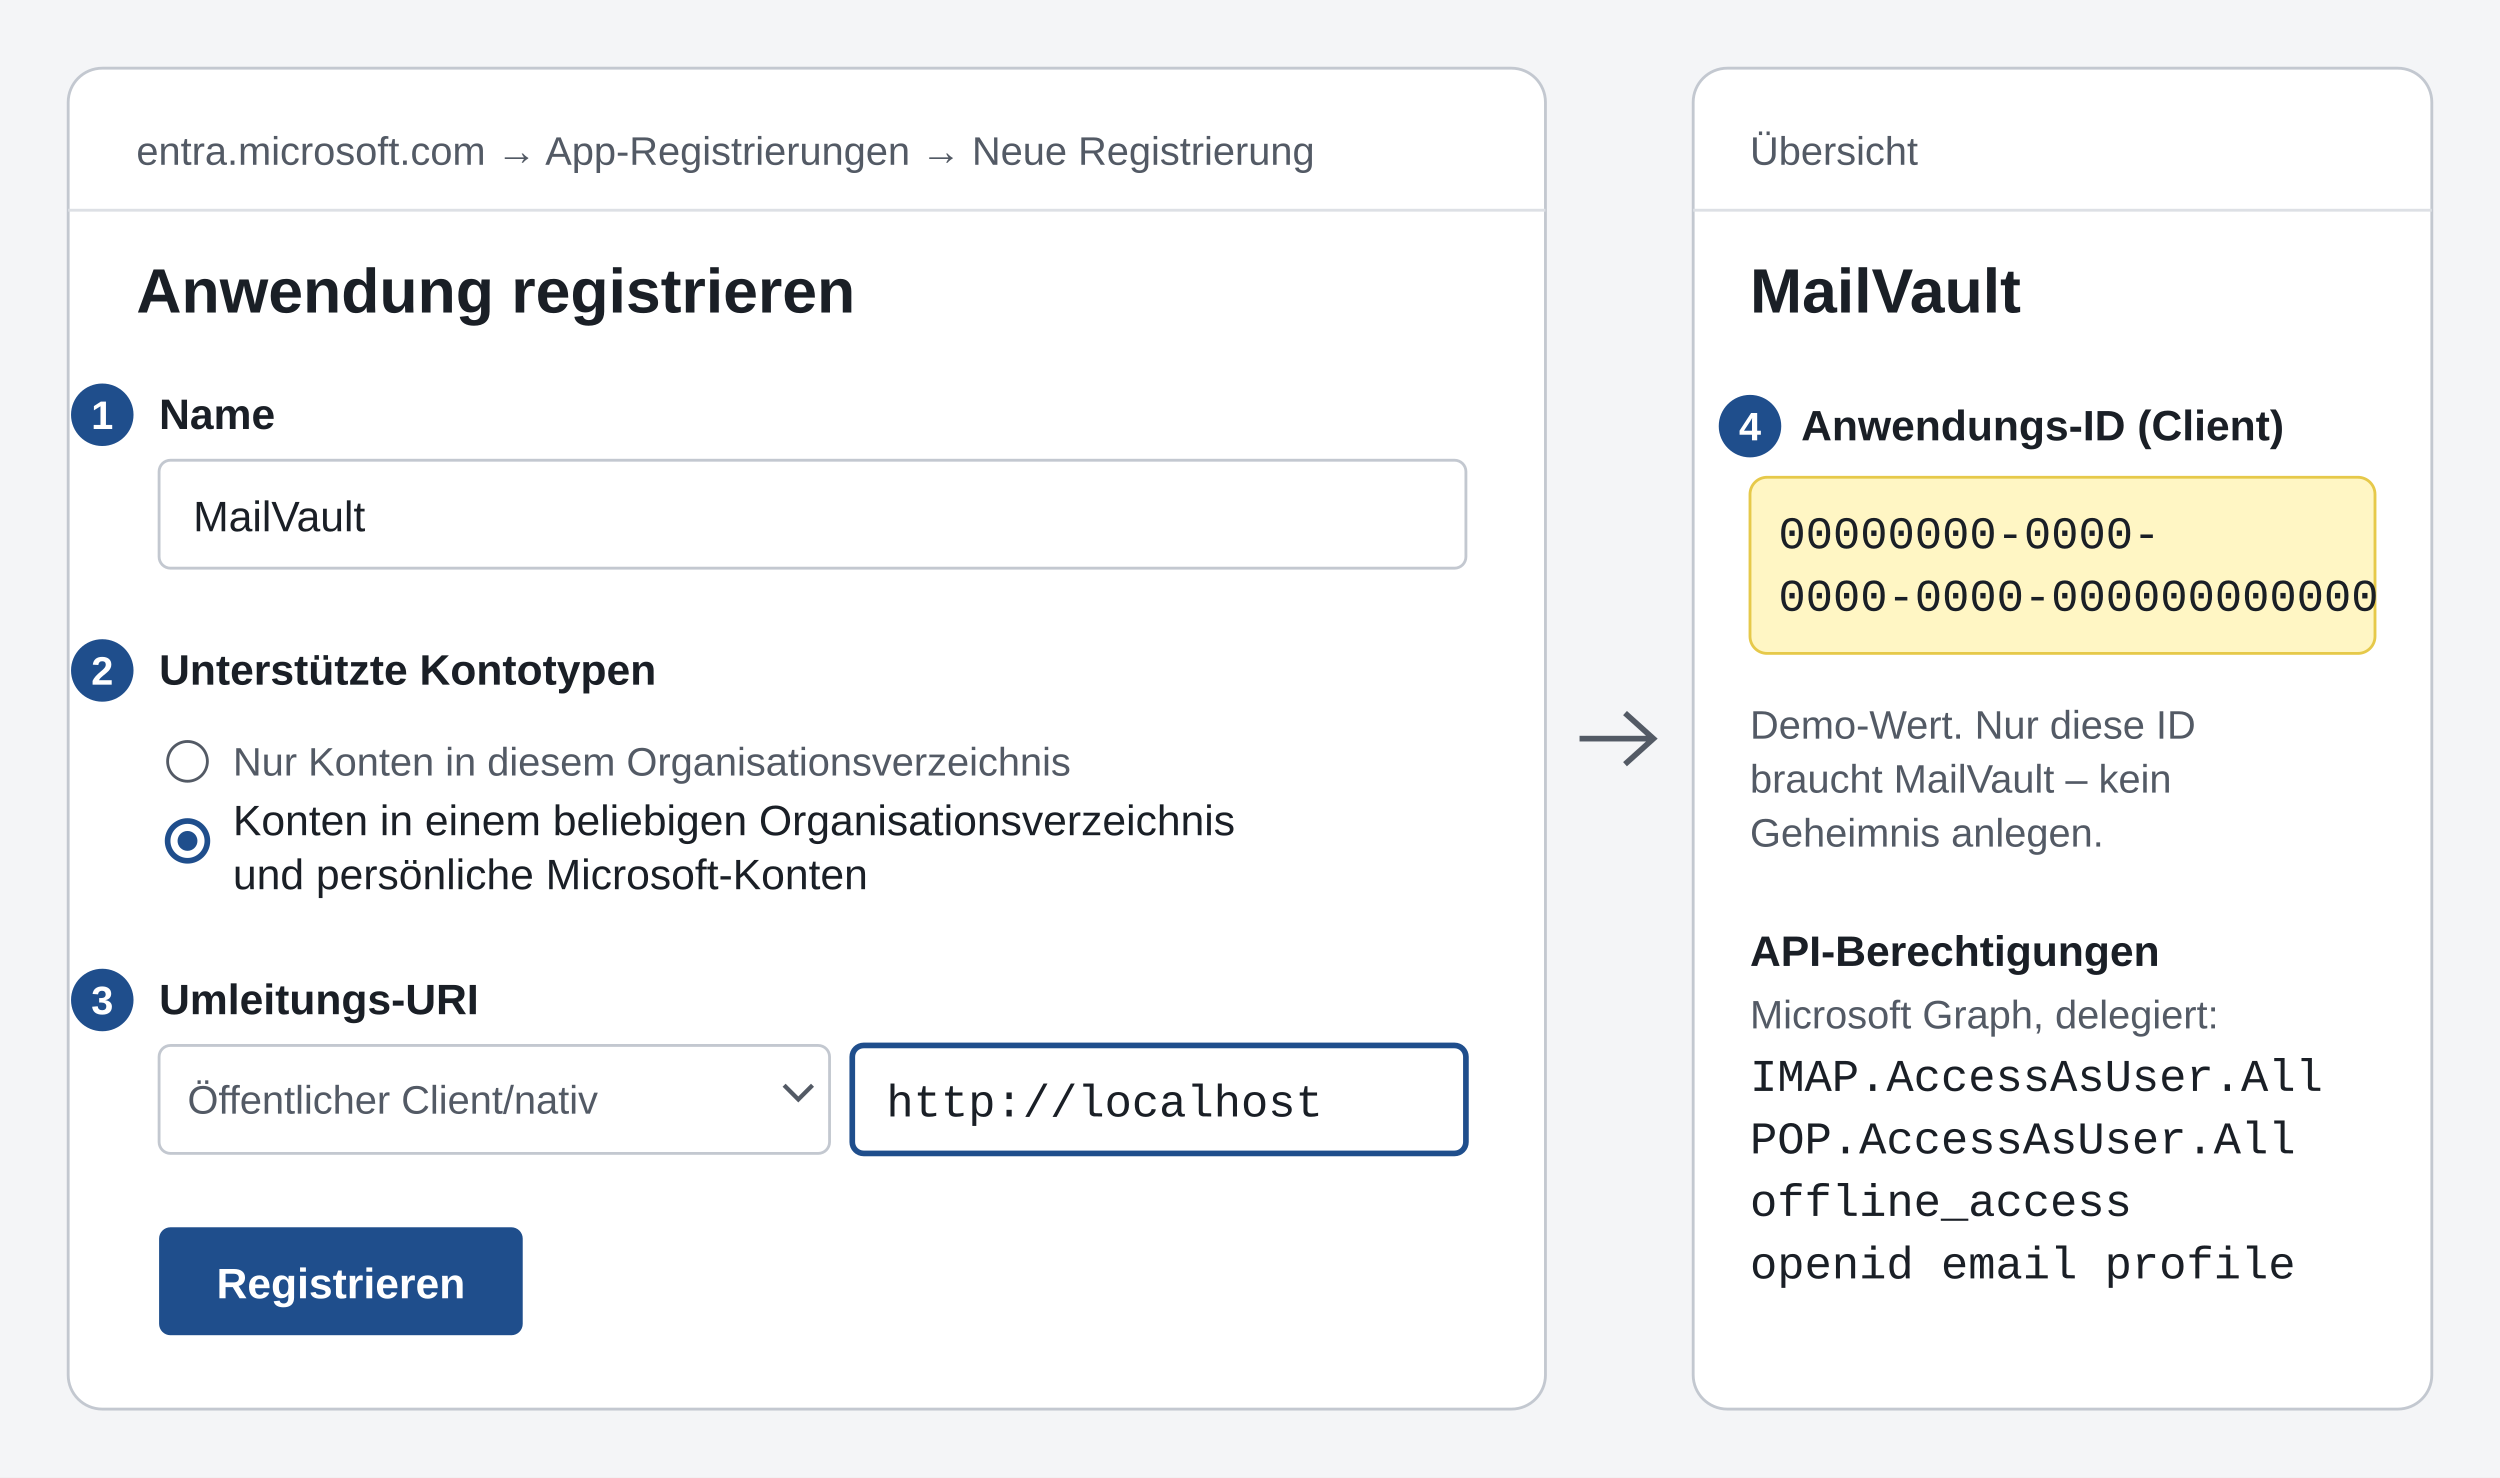
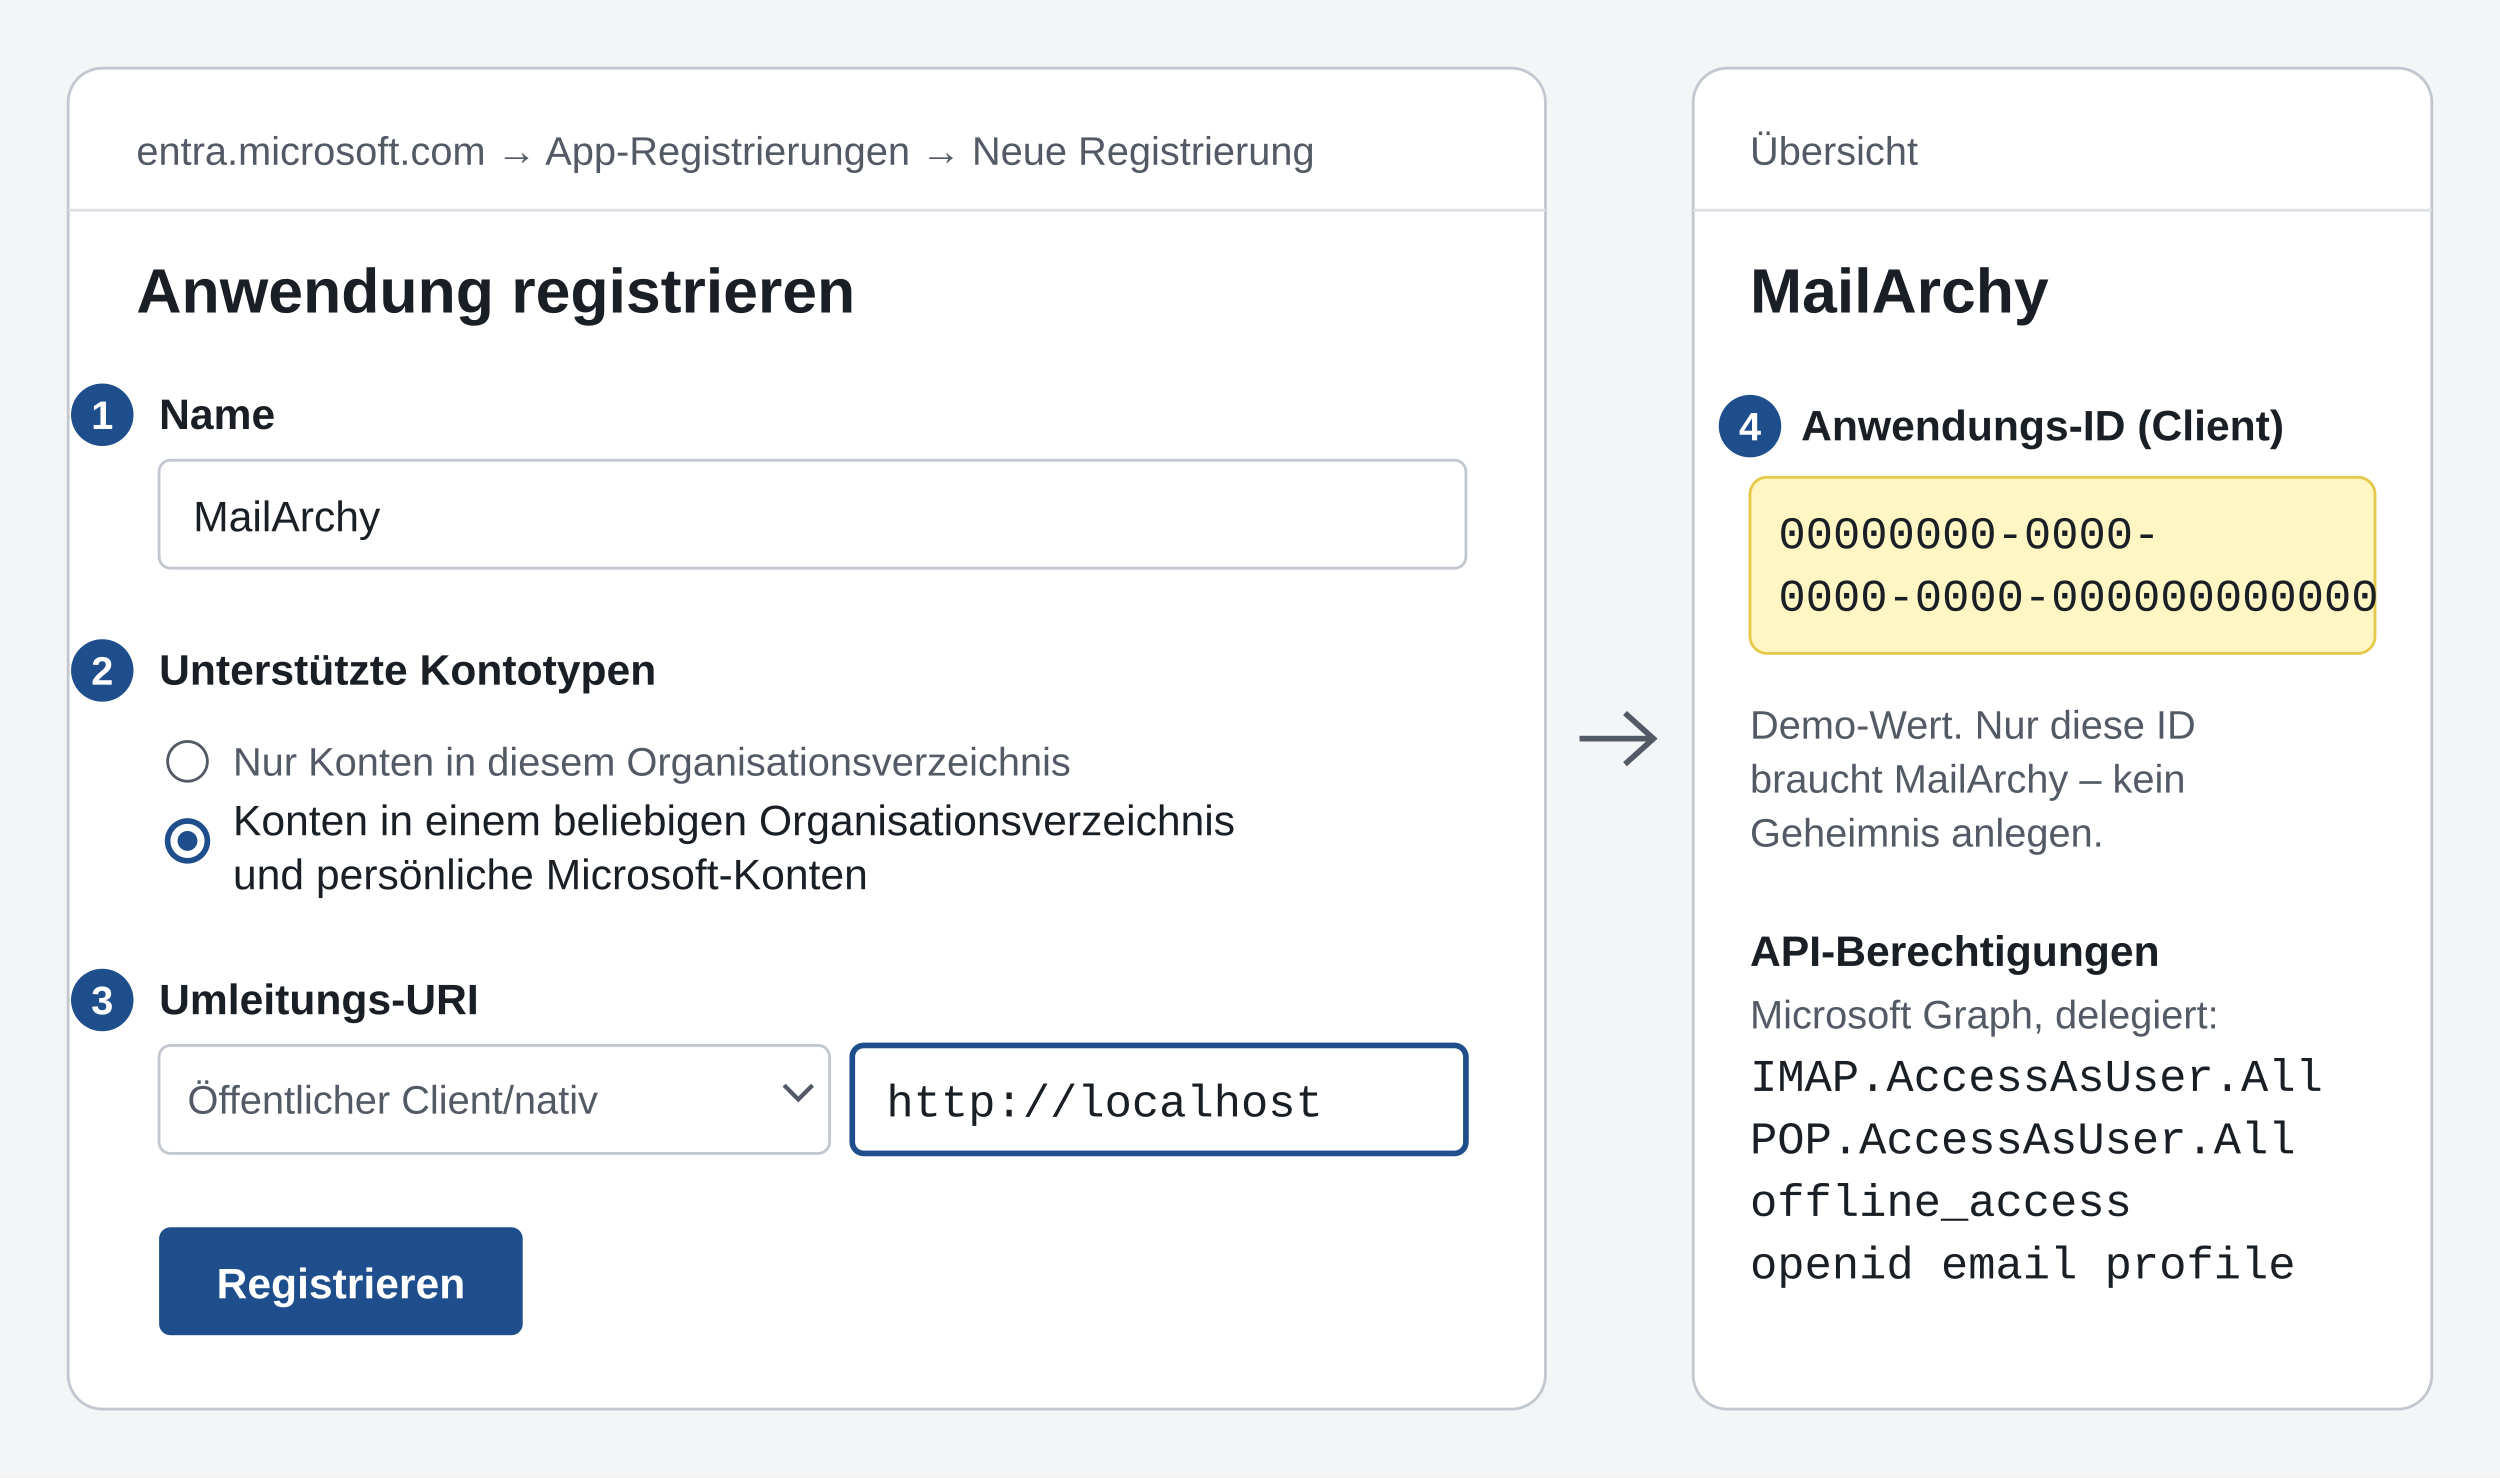
<svg xmlns="http://www.w3.org/2000/svg" viewBox="0 0 880 520" role="img" aria-labelledby="t">
  <style>
    text { font-family: "Segoe UI", Arial, sans-serif; fill: #1a1f26; }
    .m { fill: #535a65; font-size: 14px; }
    .h { font-size: 22px; font-weight: 600; }
    .l { font-size: 15px; font-weight: 600; }
    .v { font-size: 15px; }
    .code { font-family: Consolas, "Courier New", monospace; font-size: 16px; }
    .k { fill: #ffffff; font-size: 15px; font-weight: 600; }
    .n { fill: #ffffff; font-size: 14px; font-weight: 600; }
  </style>
  <rect width="880" height="520" fill="#f4f5f7" />
  <rect x="24" y="24" width="520" height="472" rx="12" fill="#ffffff" stroke="#c3c8d0" />
  <text x="48" y="58" class="m">entra.microsoft.com → App-Registrierungen → Neue Registrierung</text>
  <line x1="24" y1="74" x2="544" y2="74" stroke="#dde0e5" />
  <text x="48" y="110" class="h">Anwendung registrieren</text>
  <circle cx="36" cy="146" r="11" fill="#1f4e8c" />
  <text x="36" y="151" class="n" text-anchor="middle">1</text>
  <text x="56" y="151" class="l">Name</text>
  <rect x="56" y="162" width="460" height="38" rx="4" fill="#ffffff" stroke="#c3c8d0" />
-   <text x="68" y="187" class="v">MailVault</text>
+   <text x="68" y="187" class="v">MailArchy</text>
  <circle cx="36" cy="236" r="11" fill="#1f4e8c" />
  <text x="36" y="241" class="n" text-anchor="middle">2</text>
  <text x="56" y="241" class="l">Unterstützte Kontotypen</text>
  <circle cx="66" cy="268" r="7" fill="none" stroke="#535a65" />
  <text x="82" y="273" class="m">Nur Konten in diesem Organisationsverzeichnis</text>
  <circle cx="66" cy="296" r="7" fill="none" stroke="#1f4e8c" stroke-width="2" />
  <circle cx="66" cy="296" r="3.5" fill="#1f4e8c" />
  <text x="82" y="294" class="v">Konten in einem beliebigen Organisationsverzeichnis</text>
  <text x="82" y="313" class="v">und persönliche Microsoft-Konten</text>
  <circle cx="36" cy="352" r="11" fill="#1f4e8c" />
  <text x="36" y="357" class="n" text-anchor="middle">3</text>
  <text x="56" y="357" class="l">Umleitungs-URI</text>
  <rect x="56" y="368" width="236" height="38" rx="4" fill="#ffffff" stroke="#c3c8d0" />
  <text x="66" y="392" class="m">Öffentlicher Client/nativ</text>
  <path d="M276 382 l5 5 l5 -5" fill="none" stroke="#535a65" stroke-width="1.5" />
  <rect x="300" y="368" width="216" height="38" rx="4" fill="#ffffff" stroke="#1f4e8c" stroke-width="2" />
  <text x="312" y="393" class="code">http://localhost</text>
  <rect x="56" y="432" width="128" height="38" rx="4" fill="#1f4e8c" />
  <text x="120" y="457" class="k" text-anchor="middle">Registrieren</text>
  <path d="M556 260 h26 m-10 -9 l10 9 l-10 9" fill="none" stroke="#535a65" stroke-width="2" />
  <rect x="596" y="24" width="260" height="472" rx="12" fill="#ffffff" stroke="#c3c8d0" />
  <text x="616" y="58" class="m">Übersicht</text>
  <line x1="596" y1="74" x2="856" y2="74" stroke="#dde0e5" />
-   <text x="616" y="110" class="h">MailVault</text>
+   <text x="616" y="110" class="h">MailArchy</text>
  <circle cx="616" cy="150" r="11" fill="#1f4e8c" />
  <text x="616" y="155" class="n" text-anchor="middle">4</text>
  <text x="634" y="155" class="l">Anwendungs-ID (Client)</text>
  <rect x="616" y="168" width="220" height="62" rx="6" fill="#fff6c4" stroke="#e6c94a" />
  <text x="626" y="193" class="code">00000000-0000-</text>
  <text x="626" y="215" class="code">0000-0000-000000000000</text>
  <text x="616" y="260" class="m">Demo-Wert. Nur diese ID</text>
-   <text x="616" y="279" class="m">braucht MailVault – kein</text>
+   <text x="616" y="279" class="m">braucht MailArchy – kein</text>
  <text x="616" y="298" class="m">Geheimnis anlegen.</text>
  <text x="616" y="340" class="l">API-Berechtigungen</text>
  <text x="616" y="362" class="m">Microsoft Graph, delegiert:</text>
  <text x="616" y="384" class="code">IMAP.AccessAsUser.All</text>
  <text x="616" y="406" class="code">POP.AccessAsUser.All</text>
  <text x="616" y="428" class="code">offline_access</text>
  <text x="616" y="450" class="code">openid email profile</text>
</svg>
